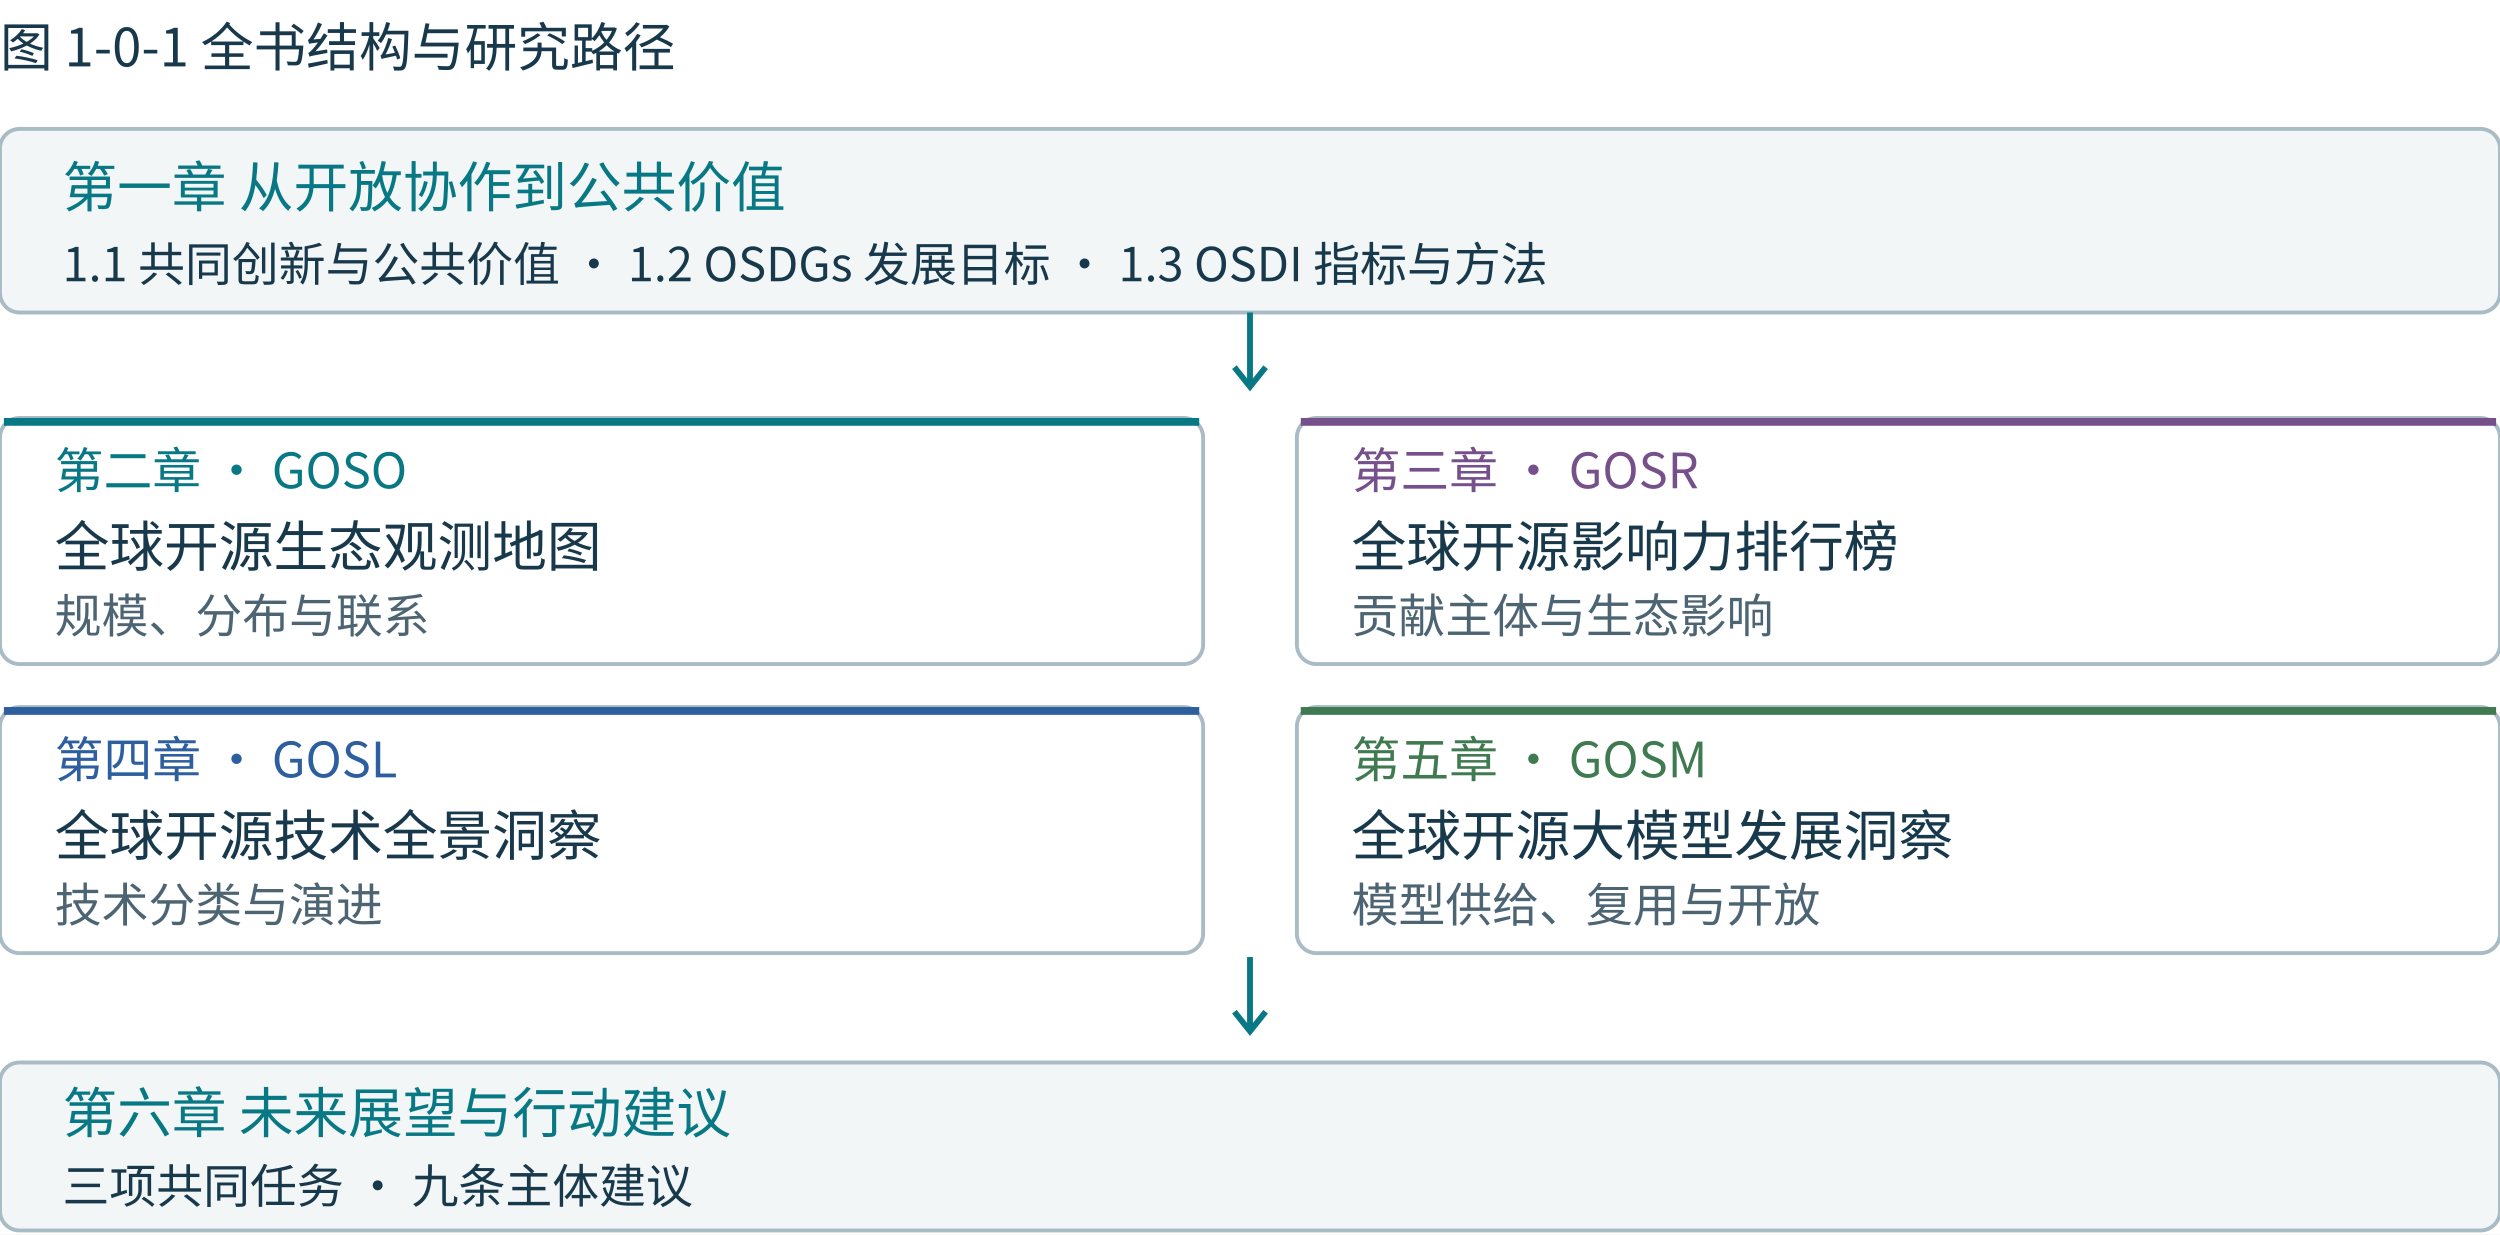
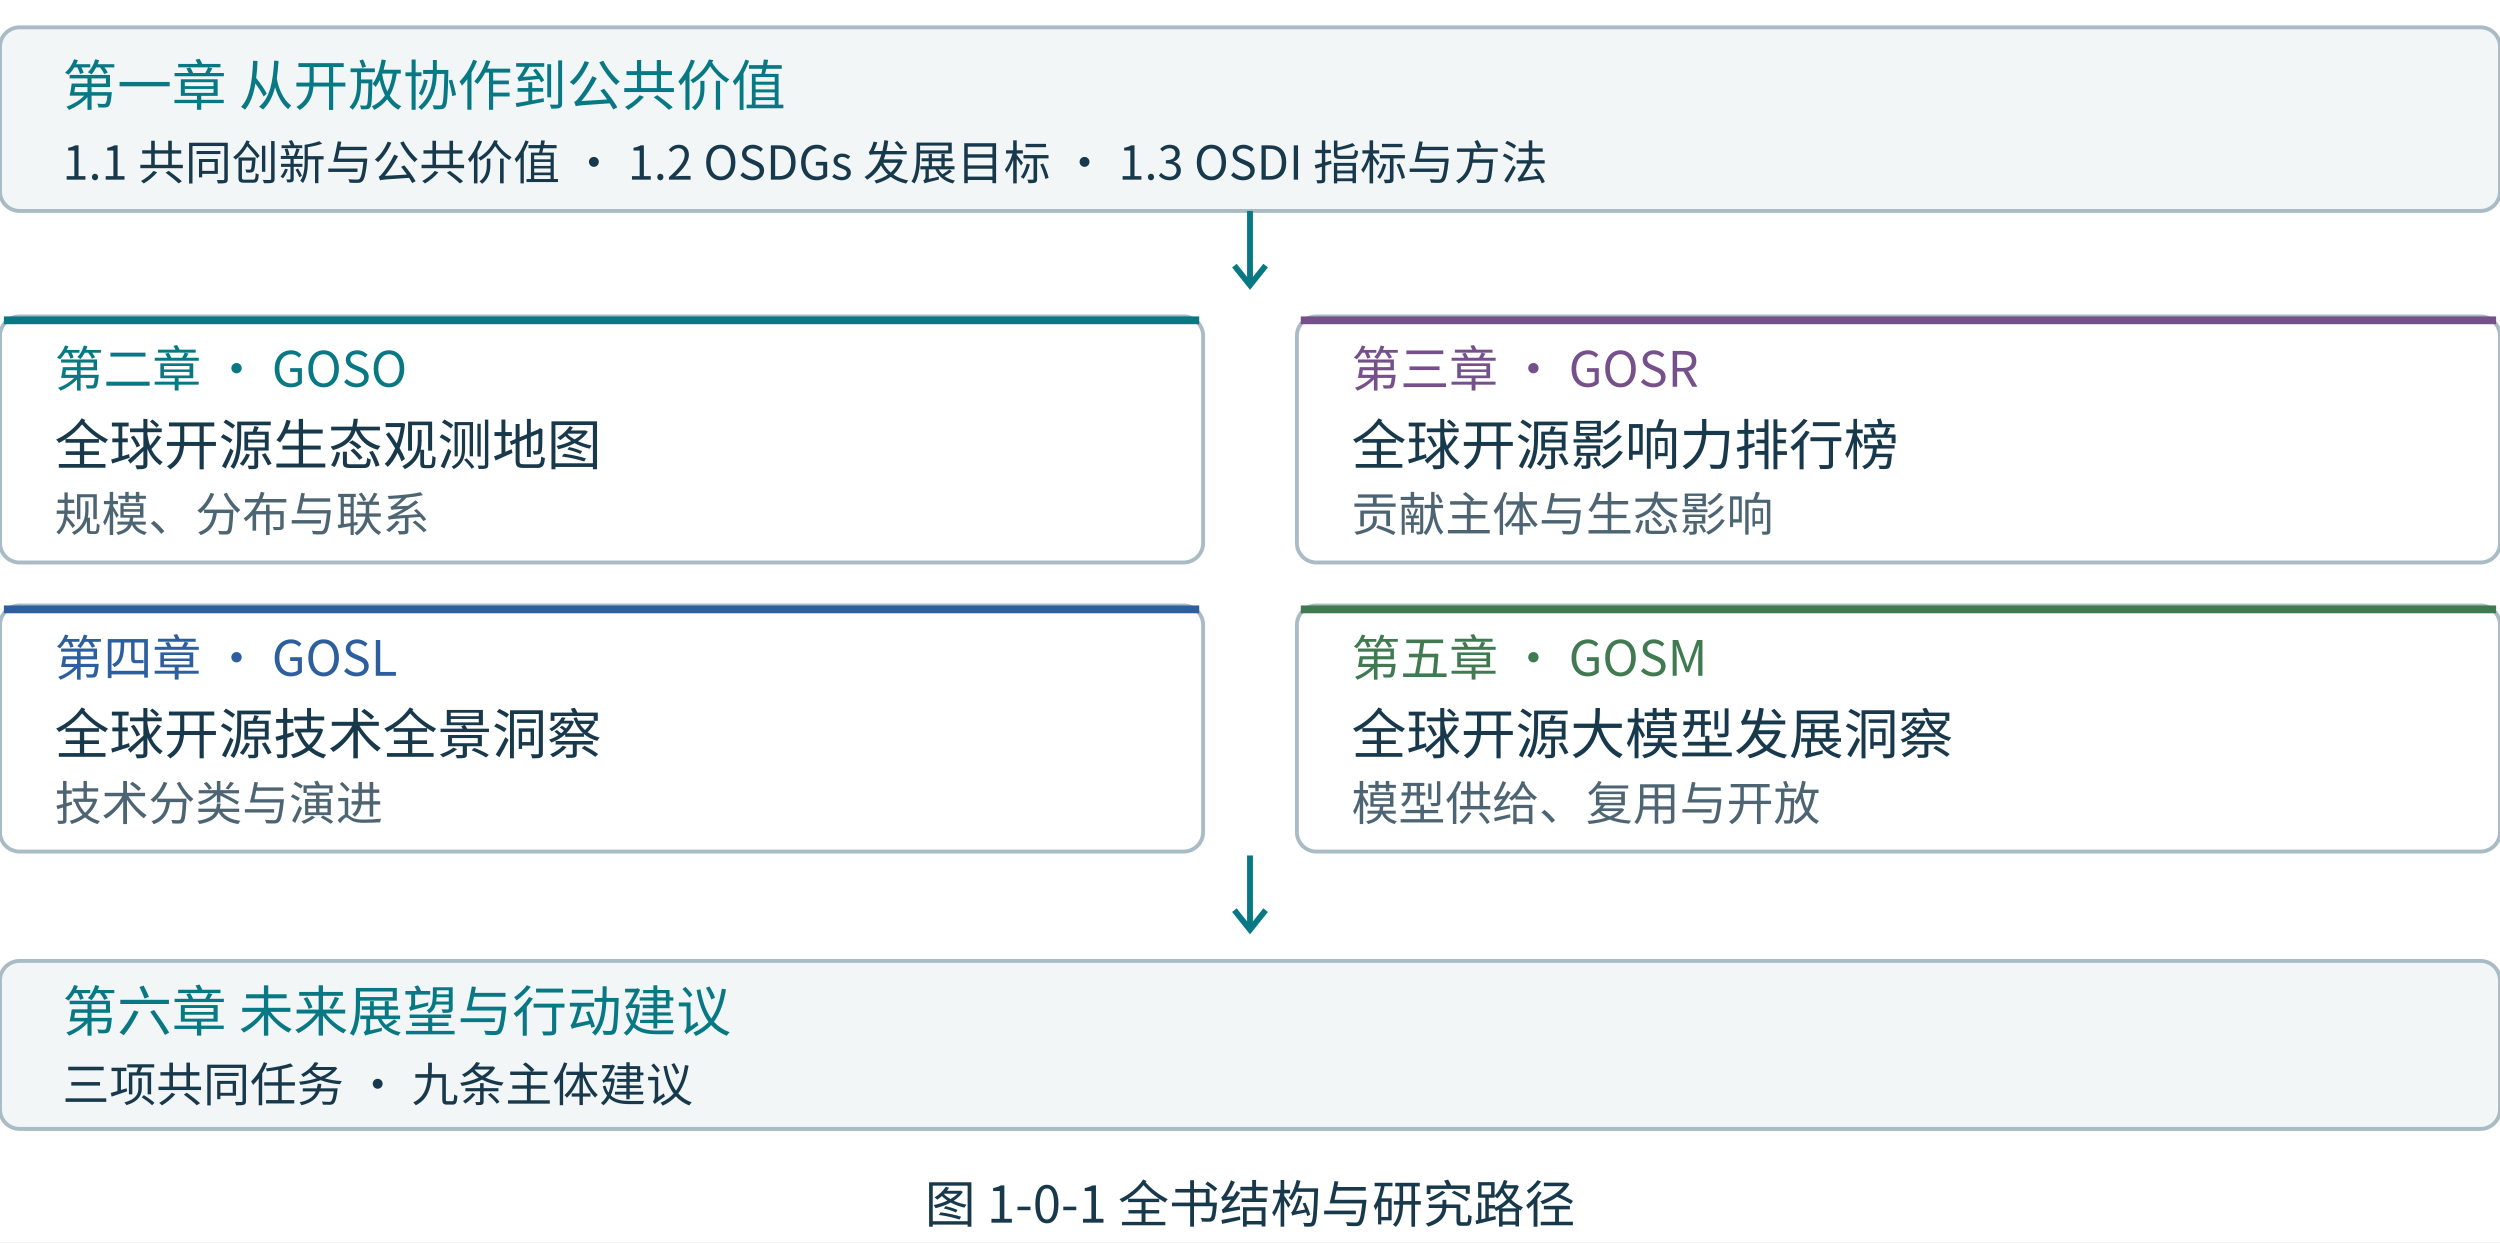
- <svg xmlns="http://www.w3.org/2000/svg" width="640" height="316" viewBox="0 0 640 316" role="img">
-   <rect width="640" height="316" fill="white" />
+ <svg xmlns="http://www.w3.org/2000/svg" width="640" height="318" viewBox="0 0 640 318" role="img">
+   <rect width="640" height="318" fill="white" />
  <g font-family="Noto Sans CJK SC,Noto Sans SC,sans-serif">
-     <text x="0" y="17" font-size="13.5" fill="#18394c" text-anchor="start">图 1-0-1  全书结构与研究路径</text>
-     <rect x="0" y="33" width="640" height="47" rx="5" fill="#f2f6f7" stroke="#a9bbc4" />
-     <text x="16" y="53" font-size="14" fill="#087984" text-anchor="start">第一章  从开放协作到公共价值</text>
-     <text x="16" y="72" font-size="12" fill="#18394c" text-anchor="start">1.1 共同创新与公共价值  ·  1.2 OSDGs 发展目标  ·  1.3 OSDI 指标与方法</text>
-     <path d="M320 80 L320 99" fill="none" stroke="#087984" stroke-width="1.5" />
-     <path d="M316 94 L320 99 L324 94" fill="none" stroke="#087984" stroke-width="1.5" />
-     <rect x="0" y="107" width="308" height="63" rx="5" fill="#ffffff" stroke="#a9bbc4" />
-     <path d="M1 108 L307 108" fill="none" stroke="#087984" stroke-width="2" />
-     <text x="14" y="125" font-size="12.5" fill="#087984" text-anchor="start">第二章 · GOSO</text>
-     <text x="14" y="145" font-size="14" fill="#18394c" text-anchor="start">全球开源生态观测地图</text>
-     <text x="14" y="162" font-size="12" fill="#4d6573" text-anchor="start">规模、分布与联系</text>
-     <rect x="332" y="107" width="308" height="63" rx="5" fill="#ffffff" stroke="#a9bbc4" />
-     <path d="M333 108 L639 108" fill="none" stroke="#76508b" stroke-width="2" />
-     <text x="346" y="125" font-size="12.5" fill="#76508b" text-anchor="start">第三章 · GOSR</text>
-     <text x="346" y="145" font-size="14" fill="#18394c" text-anchor="start">全球开源影响力排行榜</text>
-     <text x="346" y="162" font-size="12" fill="#4d6573" text-anchor="start">贡献主体与生态影响</text>
-     <rect x="0" y="181" width="308" height="63" rx="5" fill="#ffffff" stroke="#a9bbc4" />
-     <path d="M1 182 L307 182" fill="none" stroke="#2d5f9f" stroke-width="2" />
-     <text x="14" y="199" font-size="12.5" fill="#2d5f9f" text-anchor="start">第四章 · GOSL</text>
-     <text x="14" y="219" font-size="14" fill="#18394c" text-anchor="start">全球开源技术全景洞察</text>
-     <text x="14" y="236" font-size="12" fill="#4d6573" text-anchor="start">技术分类与演进</text>
-     <rect x="332" y="181" width="308" height="63" rx="5" fill="#ffffff" stroke="#a9bbc4" />
-     <path d="M333 182 L639 182" fill="none" stroke="#407a51" stroke-width="2" />
-     <text x="346" y="199" font-size="12.5" fill="#407a51" text-anchor="start">第五章 · GOSM</text>
-     <text x="346" y="219" font-size="14" fill="#18394c" text-anchor="start">全球开源大模型发展洞察</text>
-     <text x="346" y="236" font-size="12" fill="#4d6573" text-anchor="start">模型供给、复用与开放</text>
-     <path d="M320 245 L320 264" fill="none" stroke="#087984" stroke-width="1.5" />
-     <path d="M316 259 L320 264 L324 259" fill="none" stroke="#087984" stroke-width="1.5" />
-     <rect x="0" y="272" width="640" height="43" rx="5" fill="#f2f6f7" stroke="#a9bbc4" />
-     <text x="16" y="290" font-size="14" fill="#087984" text-anchor="start">第六章  未来展望与行动建议</text>
-     <text x="16" y="308" font-size="12" fill="#18394c" text-anchor="start">三项共同任务 · 九条主体建议</text>
+     <rect x="0" y="7" width="640" height="47" rx="5" fill="#f2f6f7" stroke="#a9bbc4" />
+     <text x="16" y="27" font-size="14" fill="#087984" text-anchor="start">第一章  从开放协作到公共价值</text>
+     <text x="16" y="46" font-size="12" fill="#18394c" text-anchor="start">1.1 共同创新与公共价值  ·  1.2 OSDGs 发展目标  ·  1.3 OSDI 指标与方法</text>
+     <path d="M320 54 L320 73" fill="none" stroke="#087984" stroke-width="1.5" />
+     <path d="M316 68 L320 73 L324 68" fill="none" stroke="#087984" stroke-width="1.5" />
+     <rect x="0" y="81" width="308" height="63" rx="5" fill="#ffffff" stroke="#a9bbc4" />
+     <path d="M1 82 L307 82" fill="none" stroke="#087984" stroke-width="2" />
+     <text x="14" y="99" font-size="12.5" fill="#087984" text-anchor="start">第二章 · GOSO</text>
+     <text x="14" y="119" font-size="14" fill="#18394c" text-anchor="start">全球开源生态观测地图</text>
+     <text x="14" y="136" font-size="12" fill="#4d6573" text-anchor="start">规模、分布与联系</text>
+     <rect x="332" y="81" width="308" height="63" rx="5" fill="#ffffff" stroke="#a9bbc4" />
+     <path d="M333 82 L639 82" fill="none" stroke="#76508b" stroke-width="2" />
+     <text x="346" y="99" font-size="12.5" fill="#76508b" text-anchor="start">第三章 · GOSR</text>
+     <text x="346" y="119" font-size="14" fill="#18394c" text-anchor="start">全球开源影响力排行榜</text>
+     <text x="346" y="136" font-size="12" fill="#4d6573" text-anchor="start">贡献主体与生态影响</text>
+     <rect x="0" y="155" width="308" height="63" rx="5" fill="#ffffff" stroke="#a9bbc4" />
+     <path d="M1 156 L307 156" fill="none" stroke="#2d5f9f" stroke-width="2" />
+     <text x="14" y="173" font-size="12.5" fill="#2d5f9f" text-anchor="start">第四章 · GOSL</text>
+     <text x="14" y="193" font-size="14" fill="#18394c" text-anchor="start">全球开源技术全景洞察</text>
+     <text x="14" y="210" font-size="12" fill="#4d6573" text-anchor="start">技术分类与演进</text>
+     <rect x="332" y="155" width="308" height="63" rx="5" fill="#ffffff" stroke="#a9bbc4" />
+     <path d="M333 156 L639 156" fill="none" stroke="#407a51" stroke-width="2" />
+     <text x="346" y="173" font-size="12.5" fill="#407a51" text-anchor="start">第五章 · GOSM</text>
+     <text x="346" y="193" font-size="14" fill="#18394c" text-anchor="start">全球开源大模型发展洞察</text>
+     <text x="346" y="210" font-size="12" fill="#4d6573" text-anchor="start">模型供给、复用与开放</text>
+     <path d="M320 219 L320 238" fill="none" stroke="#087984" stroke-width="1.5" />
+     <path d="M316 233 L320 238 L324 233" fill="none" stroke="#087984" stroke-width="1.5" />
+     <rect x="0" y="246" width="640" height="43" rx="5" fill="#f2f6f7" stroke="#a9bbc4" />
+     <text x="16" y="264" font-size="14" fill="#087984" text-anchor="start">第六章  未来展望与行动建议</text>
+     <text x="16" y="282" font-size="12" fill="#18394c" text-anchor="start">三项共同任务 · 九条主体建议</text>
+     <text x="320" y="313" font-size="13" fill="#18394c" text-anchor="middle">图 1-0-1  全书结构与研究路径</text>
  </g>
</svg>
